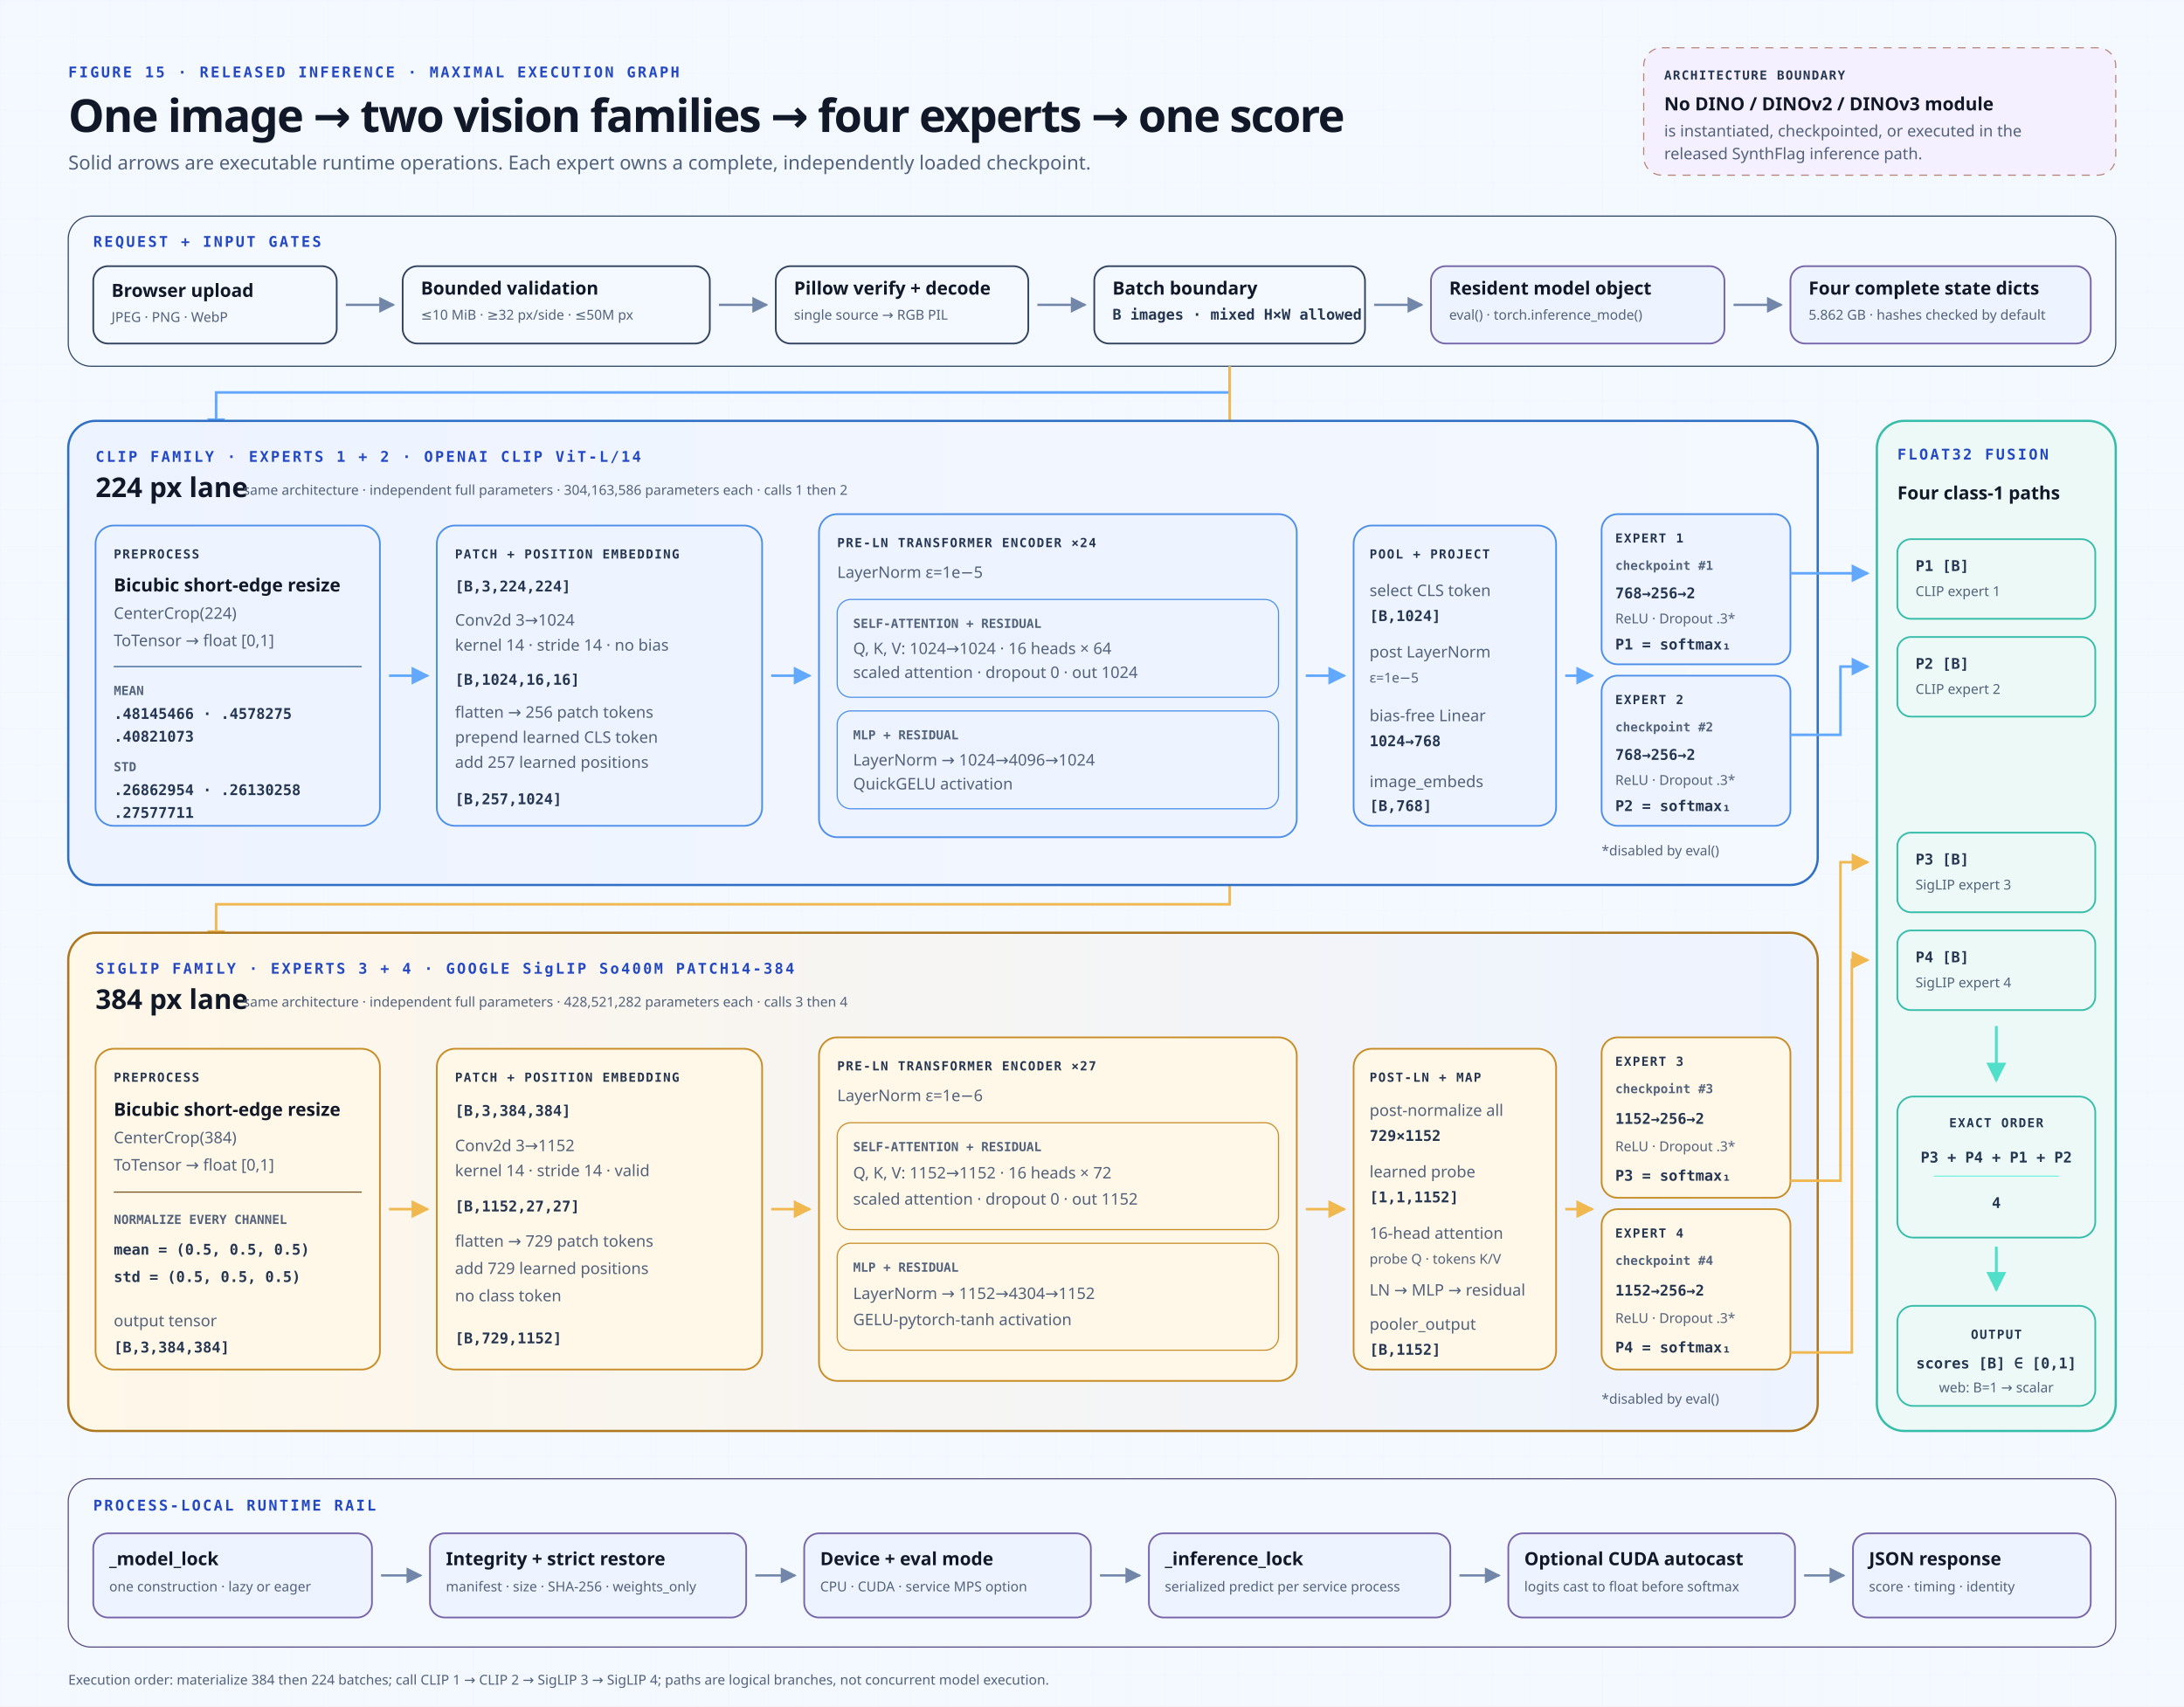
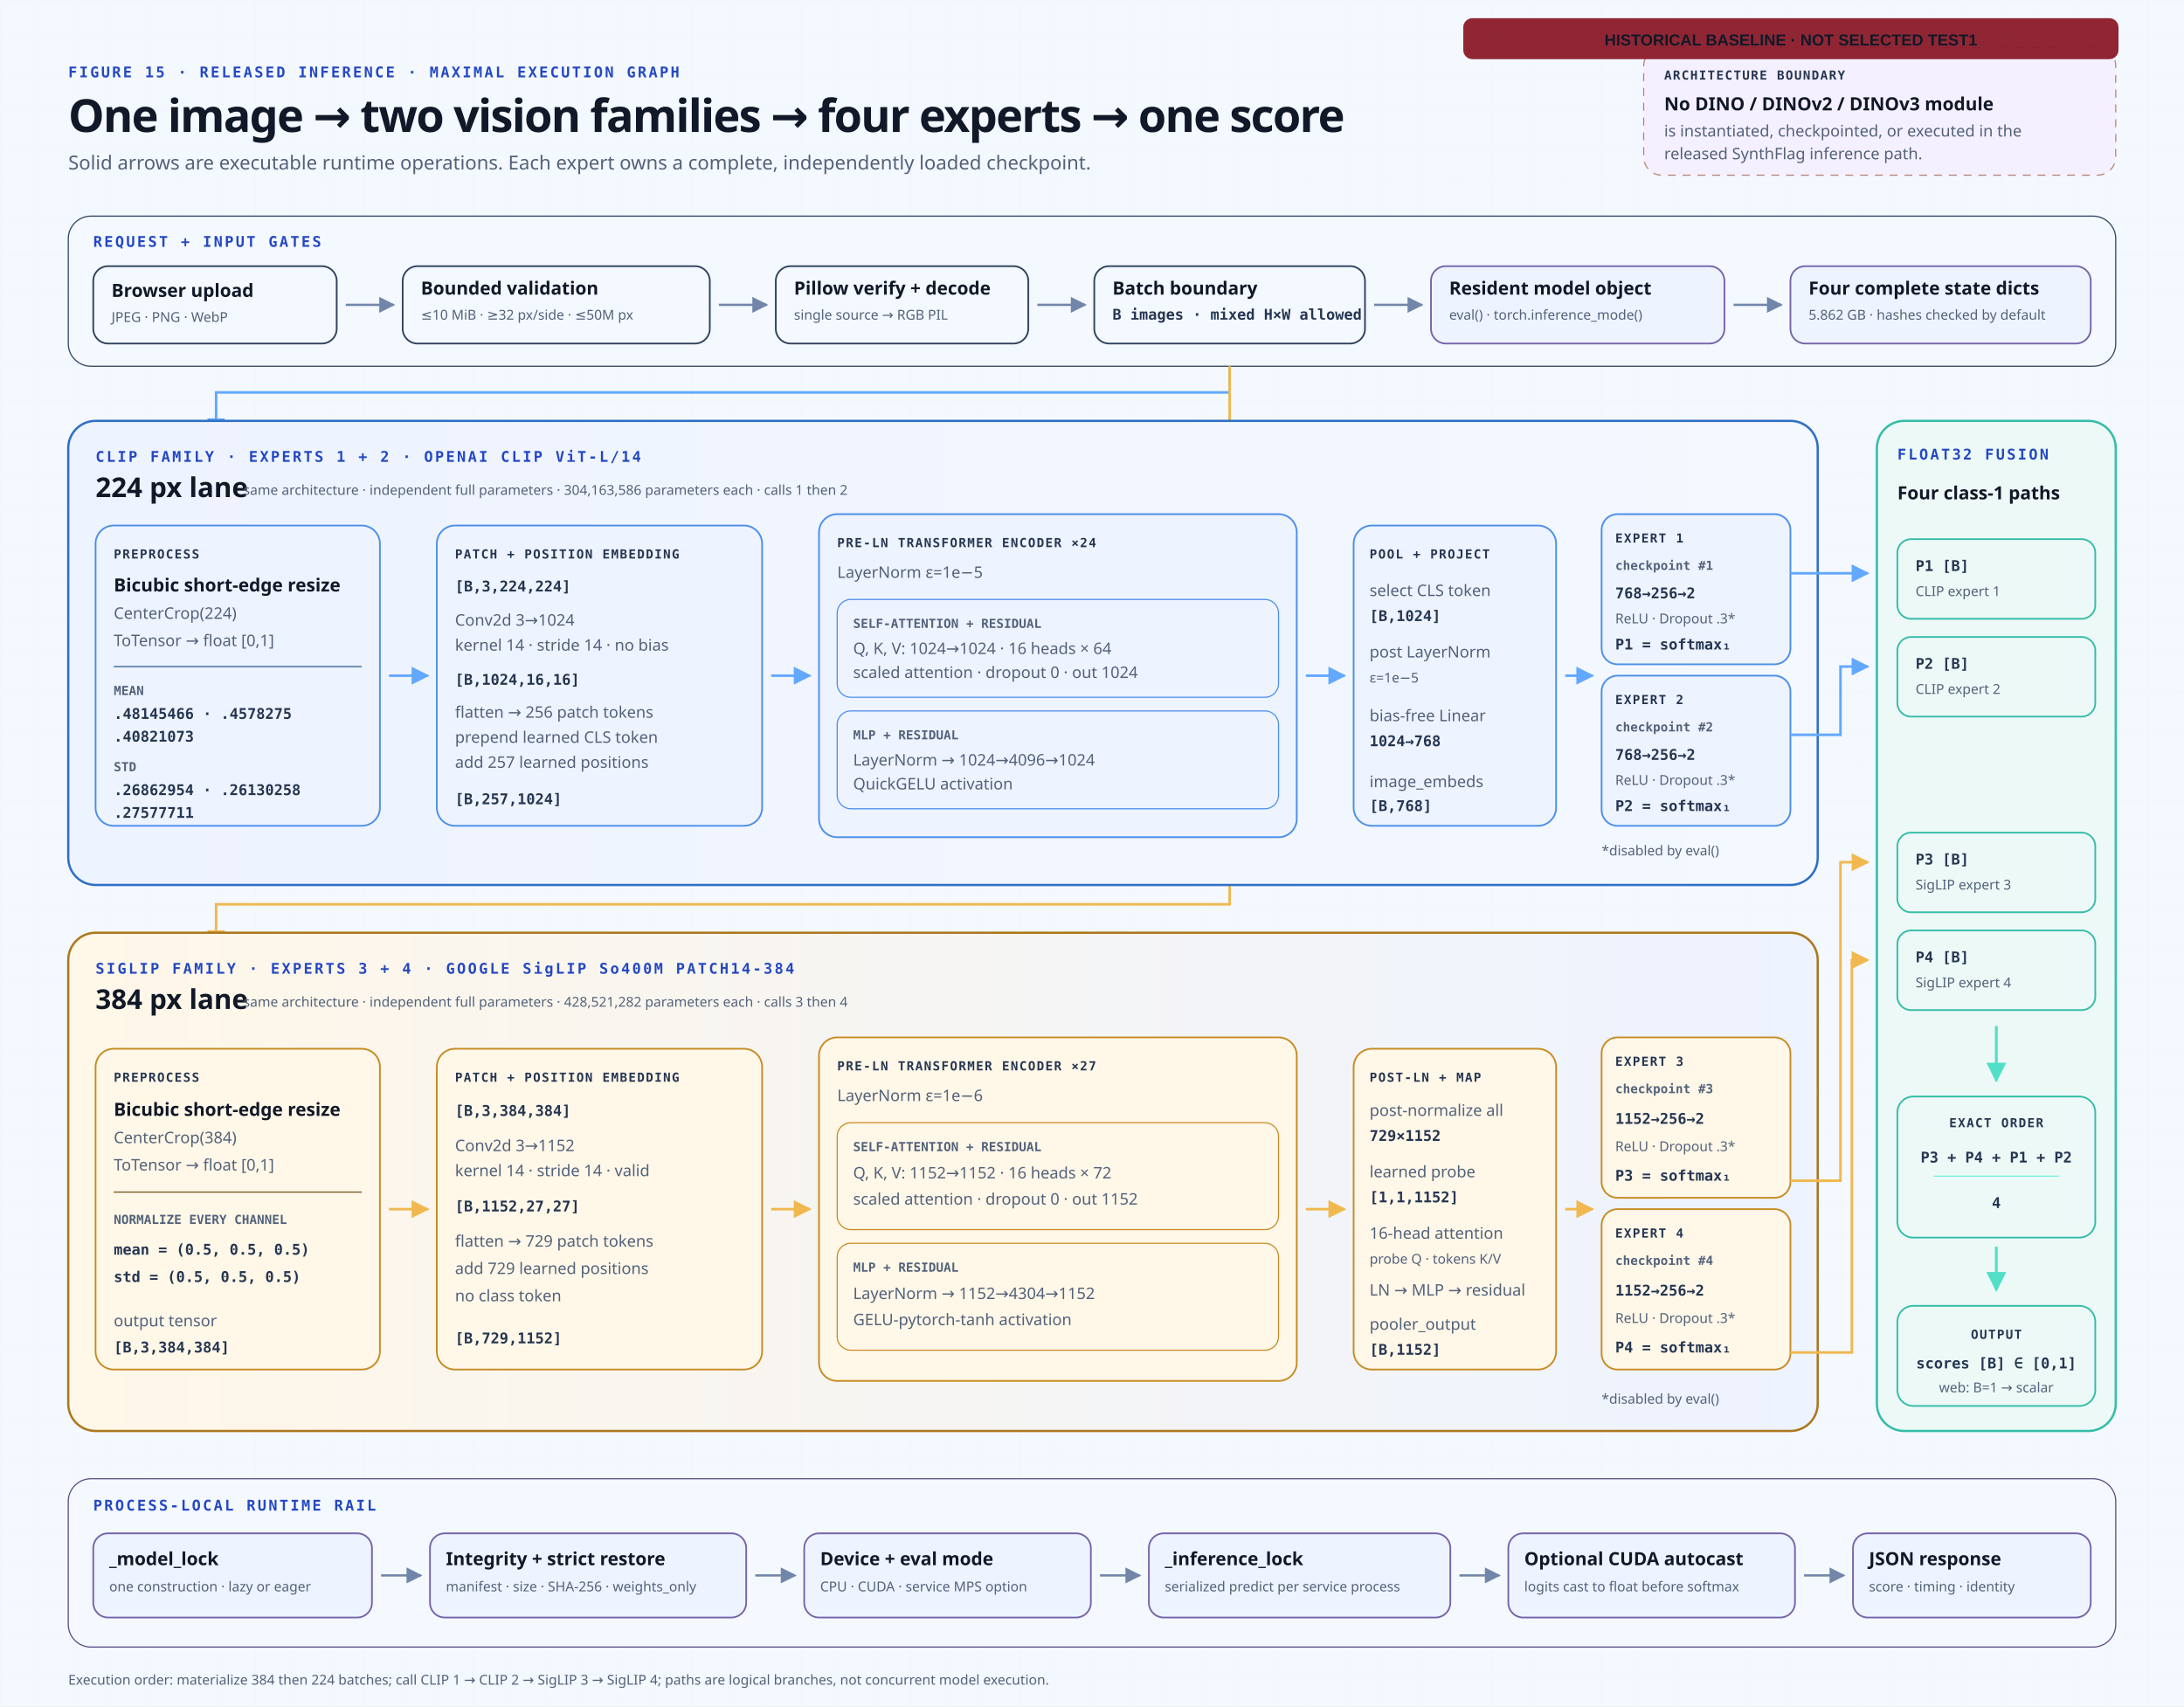
<svg xmlns="http://www.w3.org/2000/svg" width="1920" height="1500" viewBox="0 0 1920 1500" role="img" aria-labelledby="title desc">
  <defs>
    <pattern id="grid" width="32" height="32" patternUnits="userSpaceOnUse">
      <path d="M32 0H0V32" fill="none" stroke="#edf3ff" stroke-width="1" />
    </pattern>
    <linearGradient id="clipBg" x1="0" x2="1">
      <stop stop-color="#edf3ff" />
      <stop offset="1" stop-color="#f4f8ff" />
    </linearGradient>
    <linearGradient id="sigBg" x1="0" x2="1">
      <stop stop-color="#fff7e8" />
      <stop offset="1" stop-color="#edf3ff" />
    </linearGradient>
    <linearGradient id="fusionBg" x1="0" y1="0" x2="0" y2="1">
      <stop stop-color="#edf9f7" />
      <stop offset="1" stop-color="#edf9f7" />
    </linearGradient>
    <marker id="arrow" viewBox="0 0 10 10" refX="9" refY="5" markerWidth="7" markerHeight="7" orient="auto-start-reverse">
      <path d="M0 0L10 5L0 10Z" fill="#7186a8" />
    </marker>
    <marker id="arrowClip" viewBox="0 0 10 10" refX="9" refY="5" markerWidth="7" markerHeight="7" orient="auto-start-reverse">
      <path d="M0 0L10 5L0 10Z" fill="#62a8ff" />
    </marker>
    <marker id="arrowSig" viewBox="0 0 10 10" refX="9" refY="5" markerWidth="7" markerHeight="7" orient="auto-start-reverse">
      <path d="M0 0L10 5L0 10Z" fill="#f0b84e" />
    </marker>
    <marker id="arrowFuse" viewBox="0 0 10 10" refX="9" refY="5" markerWidth="7" markerHeight="7" orient="auto-start-reverse">
      <path d="M0 0L10 5L0 10Z" fill="#52dfc9" />
    </marker>
    <style>
      .title{font:700 40px ui-sans-serif,system-ui,sans-serif;fill:#f4f8ff;letter-spacing:-1.2px}.subtitle{font:400 17px ui-sans-serif,system-ui,sans-serif;fill:#91a3c0}.kicker{font:700 13px ui-monospace,SFMono-Regular,Consolas,monospace;letter-spacing:1.8px}.laneTitle{font:700 24px ui-sans-serif,system-ui,sans-serif;fill:#f4f8ff}.boxTitle{font:700 16px ui-sans-serif,system-ui,sans-serif;fill:#edf4ff}.body{font:400 14px ui-sans-serif,system-ui,sans-serif;fill:#aebbd0}.small{font:400 12px ui-sans-serif,system-ui,sans-serif;fill:#8295b3}.mono{font:600 13px ui-monospace,SFMono-Regular,Consolas,monospace;fill:#d9e6fa}.mini{font:600 11px ui-monospace,SFMono-Regular,Consolas,monospace;fill:#8da2c2}.chip{font:700 11px ui-monospace,SFMono-Regular,Consolas,monospace;letter-spacing:1px}.node{fill:#f4f8ff;stroke:#31435f;stroke-width:1.5}.clipNode{fill:#edf3ff;stroke:#4d8fe8;stroke-width:1.5}.sigNode{fill:#fff7e8;stroke:#c78c24;stroke-width:1.5}.fuseNode{fill:#edf9f7;stroke:#35bda9;stroke-width:1.5}.runtimeNode{fill:#edf3ff;stroke:#7765aa;stroke-width:1.5}.line{fill:none;stroke:#7186a8;stroke-width:2;marker-end:url(#arrow)}.clipLine{fill:none;stroke:#62a8ff;stroke-width:2.25;marker-end:url(#arrowClip)}.sigLine{fill:none;stroke:#f0b84e;stroke-width:2.25;marker-end:url(#arrowSig)}.fuseLine{fill:none;stroke:#52dfc9;stroke-width:2.5;marker-end:url(#arrowFuse)}
    </style>
    <style>
      text,tspan{fill:#111827}
      .eyebrow,.kicker,.stage,.role,.step,.label,.section{fill:#2448c2}
      .subtitle,.body,.small,.mini,.note,.sub,.tiny{fill:#52627a}
      .headline,.title,.laneTitle,.lane-title,.card-title,.cardTitle,.boxTitle,.actor,.head,.strong,.stat,.value,.formula,.eq,.prob,.state{fill:#111827}
      .mono,.monoText,.chip,.number,.num,.code,.dim{fill:#253651}
    </style>
  </defs>
  <rect width="1920" height="1500" fill="#f4f8ff" />
  <rect width="1920" height="1500" fill="url(#grid)" opacity=".48" />
  <text x="60" y="68" class="kicker" fill="#52dfc9">FIGURE 15 · RELEASED INFERENCE · MAXIMAL EXECUTION GRAPH</text>
  <text x="60" y="116" class="title">One image → two vision families → four experts → one score</text>
  <text x="60" y="149" class="subtitle">Solid arrows are executable runtime operations. Each expert owns a complete, independently loaded checkpoint.</text>
  <g transform="translate(1445 42)">
    <rect width="415" height="112" rx="16" fill="#f5f0ff" stroke="#b78575" stroke-dasharray="7 6" />
    <text x="18" y="28" class="chip" fill="#ffb49f">ARCHITECTURE BOUNDARY</text>
    <text x="18" y="55" class="boxTitle">No DINO / DINOv2 / DINOv3 module</text>
    <text x="18" y="78" class="body">is instantiated, checkpointed, or executed in the</text>
    <text x="18" y="98" class="body">released SynthFlag inference path.</text>
  </g>
  <g transform="translate(60 190)">
    <rect width="1800" height="132" rx="20" fill="#f4f8ff" stroke="#2e4563" />
    <text x="22" y="27" class="kicker" fill="#8fb3e8">REQUEST + INPUT GATES</text>
    <g transform="translate(22 44)">
      <rect class="node" width="214" height="68" rx="13" />
      <text x="16" y="27" class="boxTitle">Browser upload</text>
      <text x="16" y="49" class="small">JPEG · PNG · WebP</text>
    </g>
    <path class="line" d="M244 78H286" />
    <g transform="translate(294 44)">
      <rect class="node" width="270" height="68" rx="13" />
      <text x="16" y="25" class="boxTitle">Bounded validation</text>
      <text x="16" y="47" class="small">≤10 MiB · ≥32 px/side · ≤50M px</text>
    </g>
    <path class="line" d="M572 78H614" />
    <g transform="translate(622 44)">
      <rect class="node" width="222" height="68" rx="13" />
      <text x="16" y="25" class="boxTitle">Pillow verify + decode</text>
      <text x="16" y="47" class="small">single source → RGB PIL</text>
    </g>
    <path class="line" d="M852 78H894" />
    <g transform="translate(902 44)">
      <rect class="node" width="238" height="68" rx="13" />
      <text x="16" y="25" class="boxTitle">Batch boundary</text>
      <text x="16" y="47" class="mono">B images · mixed H×W allowed</text>
    </g>
    <path d="M1148 78H1190" class="line" />
    <g transform="translate(1198 44)">
      <rect class="runtimeNode" width="258" height="68" rx="13" />
      <text x="16" y="25" class="boxTitle">Resident model object</text>
      <text x="16" y="47" class="small">eval() · torch.inference_mode()</text>
    </g>
    <path d="M1464 78H1506" class="line" />
    <g transform="translate(1514 44)">
      <rect class="runtimeNode" width="264" height="68" rx="13" />
      <text x="16" y="25" class="boxTitle">Four complete state dicts</text>
      <text x="16" y="47" class="small">5.862 GB · hashes checked by default</text>
    </g>
  </g>
  <path d="M1081 322V345H190V382" class="clipLine" />
  <path d="M1081 322V795H190V832" class="sigLine" />
  <g transform="translate(60 370)">
    <rect width="1538" height="408" rx="24" fill="url(#clipBg)" stroke="#2f70c5" stroke-width="2" />
    <text x="24" y="36" class="kicker" fill="#76b6ff">CLIP FAMILY · EXPERTS 1 + 2 · OPENAI CLIP ViT-L/14</text>
    <text x="24" y="67" class="laneTitle">224 px lane</text>
    <text x="154" y="65" class="small">same architecture · independent full parameters · 304,163,586 parameters each · calls 1 then 2</text>
    <g transform="translate(24 92)">
      <rect class="clipNode" width="250" height="264" rx="16" />
      <text x="16" y="29" class="chip" fill="#9dcaff">PREPROCESS</text>
      <text x="16" y="58" class="boxTitle">Bicubic short-edge resize</text>
      <text x="16" y="82" class="body">CenterCrop(224)</text>
      <text x="16" y="106" class="body">ToTensor → float [0,1]</text>
      <line x1="16" y1="124" x2="234" y2="124" stroke="#315d91" />
      <text x="16" y="149" class="mini">MEAN</text>
      <text x="16" y="170" class="mono">.48145466 · .4578275</text>
      <text x="16" y="190" class="mono">.40821073</text>
      <text x="16" y="216" class="mini">STD</text>
      <text x="16" y="237" class="mono">.26862954 · .26130258</text>
      <text x="16" y="257" class="mono">.27577711</text>
    </g>
    <path class="clipLine" d="M282 224H316" />
    <g transform="translate(324 92)">
      <rect class="clipNode" width="286" height="264" rx="16" />
      <text x="16" y="29" class="chip" fill="#9dcaff">PATCH + POSITION EMBEDDING</text>
      <text x="16" y="58" class="mono">[B,3,224,224]</text>
      <text x="16" y="88" class="body">Conv2d 3→1024</text>
      <text x="16" y="110" class="body">kernel 14 · stride 14 · no bias</text>
      <text x="16" y="140" class="mono">[B,1024,16,16]</text>
      <text x="16" y="169" class="body">flatten → 256 patch tokens</text>
      <text x="16" y="191" class="body">prepend learned CLS token</text>
      <text x="16" y="213" class="body">add 257 learned positions</text>
      <text x="16" y="245" class="mono" fill="#ddecff">[B,257,1024]</text>
    </g>
    <path class="clipLine" d="M618 224H652" />
    <g transform="translate(660 82)">
      <rect class="clipNode" width="420" height="284" rx="16" />
      <text x="16" y="29" class="chip" fill="#9dcaff">PRE-LN TRANSFORMER ENCODER ×24</text>
      <text x="16" y="56" class="body">LayerNorm ε=1e−5</text>
      <g transform="translate(16 75)">
        <rect width="388" height="86" rx="12" fill="#edf3ff" stroke="#4d8fe8" />
        <text x="14" y="25" class="mini">SELF-ATTENTION + RESIDUAL</text>
        <text x="14" y="48" class="body">Q, K, V: 1024→1024 · 16 heads × 64</text>
        <text x="14" y="69" class="body">scaled attention · dropout 0 · out 1024</text>
      </g>
      <g transform="translate(16 173)">
        <rect width="388" height="86" rx="12" fill="#edf3ff" stroke="#4d8fe8" />
        <text x="14" y="25" class="mini">MLP + RESIDUAL</text>
        <text x="14" y="48" class="body">LayerNorm → 1024→4096→1024</text>
        <text x="14" y="69" class="body">QuickGELU activation</text>
      </g>
    </g>
    <path class="clipLine" d="M1088 224H1122" />
    <g transform="translate(1130 92)">
      <rect class="clipNode" width="178" height="264" rx="16" />
      <text x="14" y="29" class="chip" fill="#9dcaff">POOL + PROJECT</text>
      <text x="14" y="62" class="body">select CLS token</text>
      <text x="14" y="84" class="mono">[B,1024]</text>
      <text x="14" y="116" class="body">post LayerNorm</text>
      <text x="14" y="138" class="small">ε=1e−5</text>
      <text x="14" y="172" class="body">bias-free Linear</text>
      <text x="14" y="194" class="mono">1024→768</text>
      <text x="14" y="230" class="body">image_embeds</text>
      <text x="14" y="251" class="mono">[B,768]</text>
    </g>
    <path class="clipLine" d="M1316 224H1340" />
    <g transform="translate(1348 82)">
      <rect class="clipNode" width="166" height="132" rx="14" />
      <text x="12" y="25" class="chip" fill="#9dcaff">EXPERT 1</text>
      <text x="12" y="49" class="mini">checkpoint #1</text>
      <text x="12" y="74" class="mono">768→256→2</text>
      <text x="12" y="96" class="small">ReLU · Dropout .3*</text>
      <text x="12" y="119" class="mono" fill="#ddecff">P1 = softmax₁</text>
    </g>
    <g transform="translate(1348 224)">
      <rect class="clipNode" width="166" height="132" rx="14" />
      <text x="12" y="25" class="chip" fill="#9dcaff">EXPERT 2</text>
      <text x="12" y="49" class="mini">checkpoint #2</text>
      <text x="12" y="74" class="mono">768→256→2</text>
      <text x="12" y="96" class="small">ReLU · Dropout .3*</text>
      <text x="12" y="119" class="mono" fill="#ddecff">P2 = softmax₁</text>
    </g>
    <text x="1348" y="382" class="small">*disabled by eval()</text>
  </g>
  <g transform="translate(60 820)">
    <rect width="1538" height="438" rx="24" fill="url(#sigBg)" stroke="#ad781f" stroke-width="2" />
    <text x="24" y="36" class="kicker" fill="#ffd270">SIGLIP FAMILY · EXPERTS 3 + 4 · GOOGLE SigLIP So400M PATCH14-384</text>
    <text x="24" y="67" class="laneTitle">384 px lane</text>
    <text x="154" y="65" class="small">same architecture · independent full parameters · 428,521,282 parameters each · calls 3 then 4</text>
    <g transform="translate(24 102)">
      <rect class="sigNode" width="250" height="282" rx="16" />
      <text x="16" y="29" class="chip" fill="#ffe0a1">PREPROCESS</text>
      <text x="16" y="59" class="boxTitle">Bicubic short-edge resize</text>
      <text x="16" y="83" class="body">CenterCrop(384)</text>
      <text x="16" y="107" class="body">ToTensor → float [0,1]</text>
      <line x1="16" y1="126" x2="234" y2="126" stroke="#74531d" />
      <text x="16" y="154" class="mini">NORMALIZE EVERY CHANNEL</text>
      <text x="16" y="181" class="mono">mean = (0.5, 0.5, 0.5)</text>
      <text x="16" y="205" class="mono">std  = (0.5, 0.5, 0.5)</text>
      <text x="16" y="244" class="body">output tensor</text>
      <text x="16" y="267" class="mono">[B,3,384,384]</text>
    </g>
    <path class="sigLine" d="M282 243H316" />
    <g transform="translate(324 102)">
      <rect class="sigNode" width="286" height="282" rx="16" />
      <text x="16" y="29" class="chip" fill="#ffe0a1">PATCH + POSITION EMBEDDING</text>
      <text x="16" y="59" class="mono">[B,3,384,384]</text>
      <text x="16" y="90" class="body">Conv2d 3→1152</text>
      <text x="16" y="112" class="body">kernel 14 · stride 14 · valid</text>
      <text x="16" y="143" class="mono">[B,1152,27,27]</text>
      <text x="16" y="174" class="body">flatten → 729 patch tokens</text>
      <text x="16" y="198" class="body">add 729 learned positions</text>
      <text x="16" y="222" class="body">no class token</text>
      <text x="16" y="259" class="mono" fill="#fff0c8">[B,729,1152]</text>
    </g>
    <path class="sigLine" d="M618 243H652" />
    <g transform="translate(660 92)">
      <rect class="sigNode" width="420" height="302" rx="16" />
      <text x="16" y="29" class="chip" fill="#ffe0a1">PRE-LN TRANSFORMER ENCODER ×27</text>
      <text x="16" y="56" class="body">LayerNorm ε=1e−6</text>
      <g transform="translate(16 75)">
        <rect width="388" height="94" rx="12" fill="#fff7e8" stroke="#c78c24" />
        <text x="14" y="25" class="mini">SELF-ATTENTION + RESIDUAL</text>
        <text x="14" y="49" class="body">Q, K, V: 1152→1152 · 16 heads × 72</text>
        <text x="14" y="72" class="body">scaled attention · dropout 0 · out 1152</text>
      </g>
      <g transform="translate(16 181)">
        <rect width="388" height="94" rx="12" fill="#fff7e8" stroke="#c78c24" />
        <text x="14" y="25" class="mini">MLP + RESIDUAL</text>
        <text x="14" y="49" class="body">LayerNorm → 1152→4304→1152</text>
        <text x="14" y="72" class="body">GELU-pytorch-tanh activation</text>
      </g>
    </g>
    <path class="sigLine" d="M1088 243H1122" />
    <g transform="translate(1130 102)">
      <rect class="sigNode" width="178" height="282" rx="16" />
      <text x="14" y="29" class="chip" fill="#ffe0a1">POST-LN + MAP</text>
      <text x="14" y="59" class="body">post-normalize all</text>
      <text x="14" y="81" class="mono">729×1152</text>
      <text x="14" y="113" class="body">learned probe</text>
      <text x="14" y="135" class="mono">[1,1,1152]</text>
      <text x="14" y="167" class="body">16-head attention</text>
      <text x="14" y="189" class="small">probe Q · tokens K/V</text>
      <text x="14" y="217" class="body">LN → MLP → residual</text>
      <text x="14" y="247" class="body">pooler_output</text>
      <text x="14" y="269" class="mono">[B,1152]</text>
    </g>
    <path class="sigLine" d="M1316 243H1340" />
    <g transform="translate(1348 92)">
      <rect class="sigNode" width="166" height="141" rx="14" />
      <text x="12" y="25" class="chip" fill="#ffe0a1">EXPERT 3</text>
      <text x="12" y="49" class="mini">checkpoint #3</text>
      <text x="12" y="76" class="mono">1152→256→2</text>
      <text x="12" y="100" class="small">ReLU · Dropout .3*</text>
      <text x="12" y="126" class="mono" fill="#fff0c8">P3 = softmax₁</text>
    </g>
    <g transform="translate(1348 243)">
      <rect class="sigNode" width="166" height="141" rx="14" />
      <text x="12" y="25" class="chip" fill="#ffe0a1">EXPERT 4</text>
      <text x="12" y="49" class="mini">checkpoint #4</text>
      <text x="12" y="76" class="mono">1152→256→2</text>
      <text x="12" y="100" class="small">ReLU · Dropout .3*</text>
      <text x="12" y="126" class="mono" fill="#fff0c8">P4 = softmax₁</text>
    </g>
    <text x="1348" y="414" class="small">*disabled by eval()</text>
  </g>
  <path d="M1574 504H1642" class="clipLine" />
  <path d="M1574 646H1618V586H1642" class="clipLine" />
  <path d="M1574 1038H1618V758H1642" class="sigLine" />
  <path d="M1574 1189H1628V844H1642" class="sigLine" />
  <g transform="translate(1650 370)">
    <rect width="210" height="888" rx="24" fill="url(#fusionBg)" stroke="#35bda9" stroke-width="2" />
    <text x="18" y="34" class="kicker" fill="#78f1df">FLOAT32 FUSION</text>
    <text x="18" y="69" class="boxTitle">Four class-1 paths</text>
    <g transform="translate(18 104)">
      <rect class="fuseNode" width="174" height="70" rx="12" />
      <text x="16" y="28" class="mono">P1 [B]</text>
      <text x="16" y="50" class="small">CLIP expert 1</text>
    </g>
    <g transform="translate(18 190)">
      <rect class="fuseNode" width="174" height="70" rx="12" />
      <text x="16" y="28" class="mono">P2 [B]</text>
      <text x="16" y="50" class="small">CLIP expert 2</text>
    </g>
    <g transform="translate(18 362)">
      <rect class="fuseNode" width="174" height="70" rx="12" />
      <text x="16" y="28" class="mono">P3 [B]</text>
      <text x="16" y="50" class="small">SigLIP expert 3</text>
    </g>
    <g transform="translate(18 448)">
      <rect class="fuseNode" width="174" height="70" rx="12" />
      <text x="16" y="28" class="mono">P4 [B]</text>
      <text x="16" y="50" class="small">SigLIP expert 4</text>
    </g>
    <path d="M105 532V580" class="fuseLine" />
    <g transform="translate(18 594)">
      <rect class="fuseNode" width="174" height="124" rx="14" />
      <text x="87" y="27" text-anchor="middle" class="chip" fill="#78f1df">EXACT ORDER</text>
      <text x="87" y="58" text-anchor="middle" class="mono">P3 + P4 + P1 + P2</text>
      <line x1="32" y1="70" x2="142" y2="70" stroke="#78f1df" />
      <text x="87" y="98" text-anchor="middle" class="mono">4</text>
    </g>
    <path d="M105 726V764" class="fuseLine" />
    <g transform="translate(18 778)">
      <rect class="fuseNode" width="174" height="88" rx="14" />
      <text x="87" y="29" text-anchor="middle" class="chip" fill="#78f1df">OUTPUT</text>
      <text x="87" y="55" text-anchor="middle" class="mono">scores [B] ∈ [0,1]</text>
      <text x="87" y="76" text-anchor="middle" class="small">web: B=1 → scalar</text>
    </g>
  </g>
  <g transform="translate(60 1300)">
    <rect width="1800" height="148" rx="20" fill="#f4f8ff" stroke="#584b80" />
    <text x="22" y="28" class="kicker" fill="#b6a4f4">PROCESS-LOCAL RUNTIME RAIL</text>
    <g transform="translate(22 48)">
      <rect class="runtimeNode" width="245" height="74" rx="13" />
      <text x="14" y="28" class="boxTitle">_model_lock</text>
      <text x="14" y="51" class="small">one construction · lazy or eager</text>
    </g>
    <path class="line" d="M275 85H310" />
    <g transform="translate(318 48)">
      <rect class="runtimeNode" width="278" height="74" rx="13" />
      <text x="14" y="28" class="boxTitle">Integrity + strict restore</text>
      <text x="14" y="51" class="small">manifest · size · SHA-256 · weights_only</text>
    </g>
    <path class="line" d="M604 85H639" />
    <g transform="translate(647 48)">
      <rect class="runtimeNode" width="252" height="74" rx="13" />
      <text x="14" y="28" class="boxTitle">Device + eval mode</text>
      <text x="14" y="51" class="small">CPU · CUDA · service MPS option</text>
    </g>
    <path class="line" d="M907 85H942" />
    <g transform="translate(950 48)">
      <rect class="runtimeNode" width="265" height="74" rx="13" />
      <text x="14" y="28" class="boxTitle">_inference_lock</text>
      <text x="14" y="51" class="small">serialized predict per service process</text>
    </g>
    <path class="line" d="M1223 85H1258" />
    <g transform="translate(1266 48)">
      <rect class="runtimeNode" width="252" height="74" rx="13" />
      <text x="14" y="28" class="boxTitle">Optional CUDA autocast</text>
      <text x="14" y="51" class="small">logits cast to float before softmax</text>
    </g>
    <path class="line" d="M1526 85H1561" />
    <g transform="translate(1569 48)">
      <rect class="runtimeNode" width="209" height="74" rx="13" />
      <text x="14" y="28" class="boxTitle">JSON response</text>
      <text x="14" y="51" class="small">score · timing · identity</text>
    </g>
  </g>
  <text x="60" y="1481" class="small">Execution order: materialize 384 then 224 batches; call CLIP 1 → CLIP 2 → SigLIP 3 → SigLIP 4; paths are logical branches, not concurrent model execution.</text>
+   <g aria-label="Historical baseline notice" pointer-events="none">
+     <rect x="67%" y="16" width="30%" height="36" rx="8" fill="#8b1d2c" opacity="0.96" />
+     <text x="82%" y="40" fill="#ffffff" font-family="Arial, sans-serif" font-size="14" font-weight="800" text-anchor="middle">HISTORICAL BASELINE · NOT SELECTED TEST1</text>
+   </g>
</svg>
